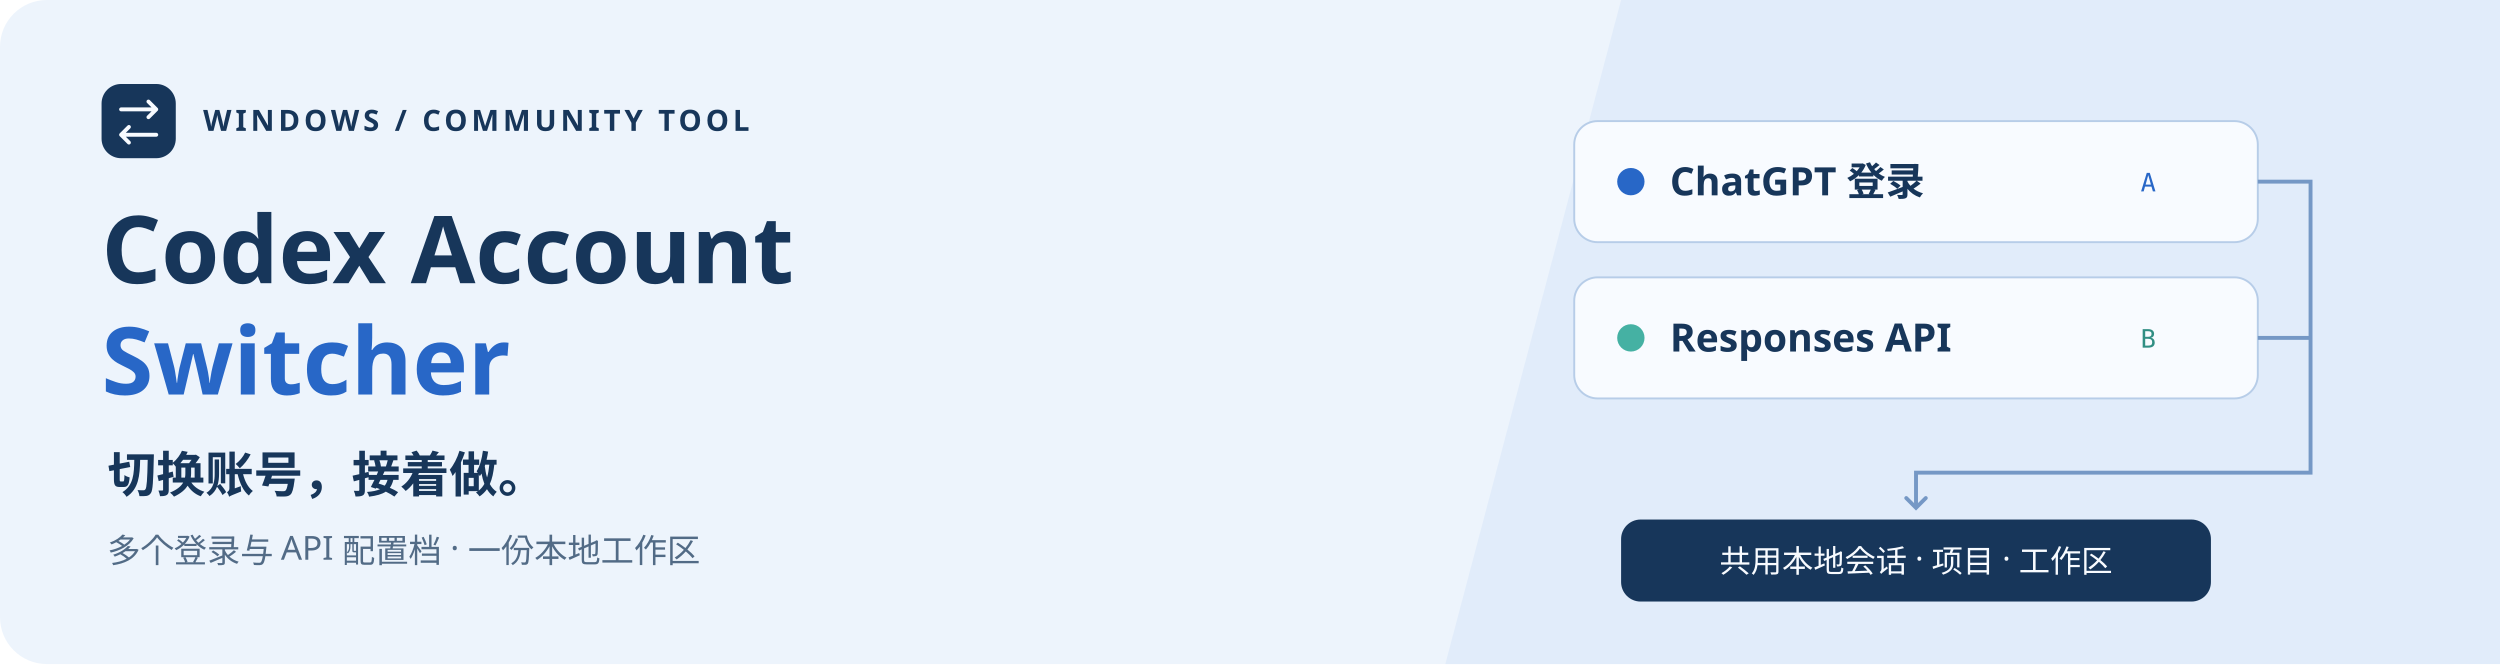
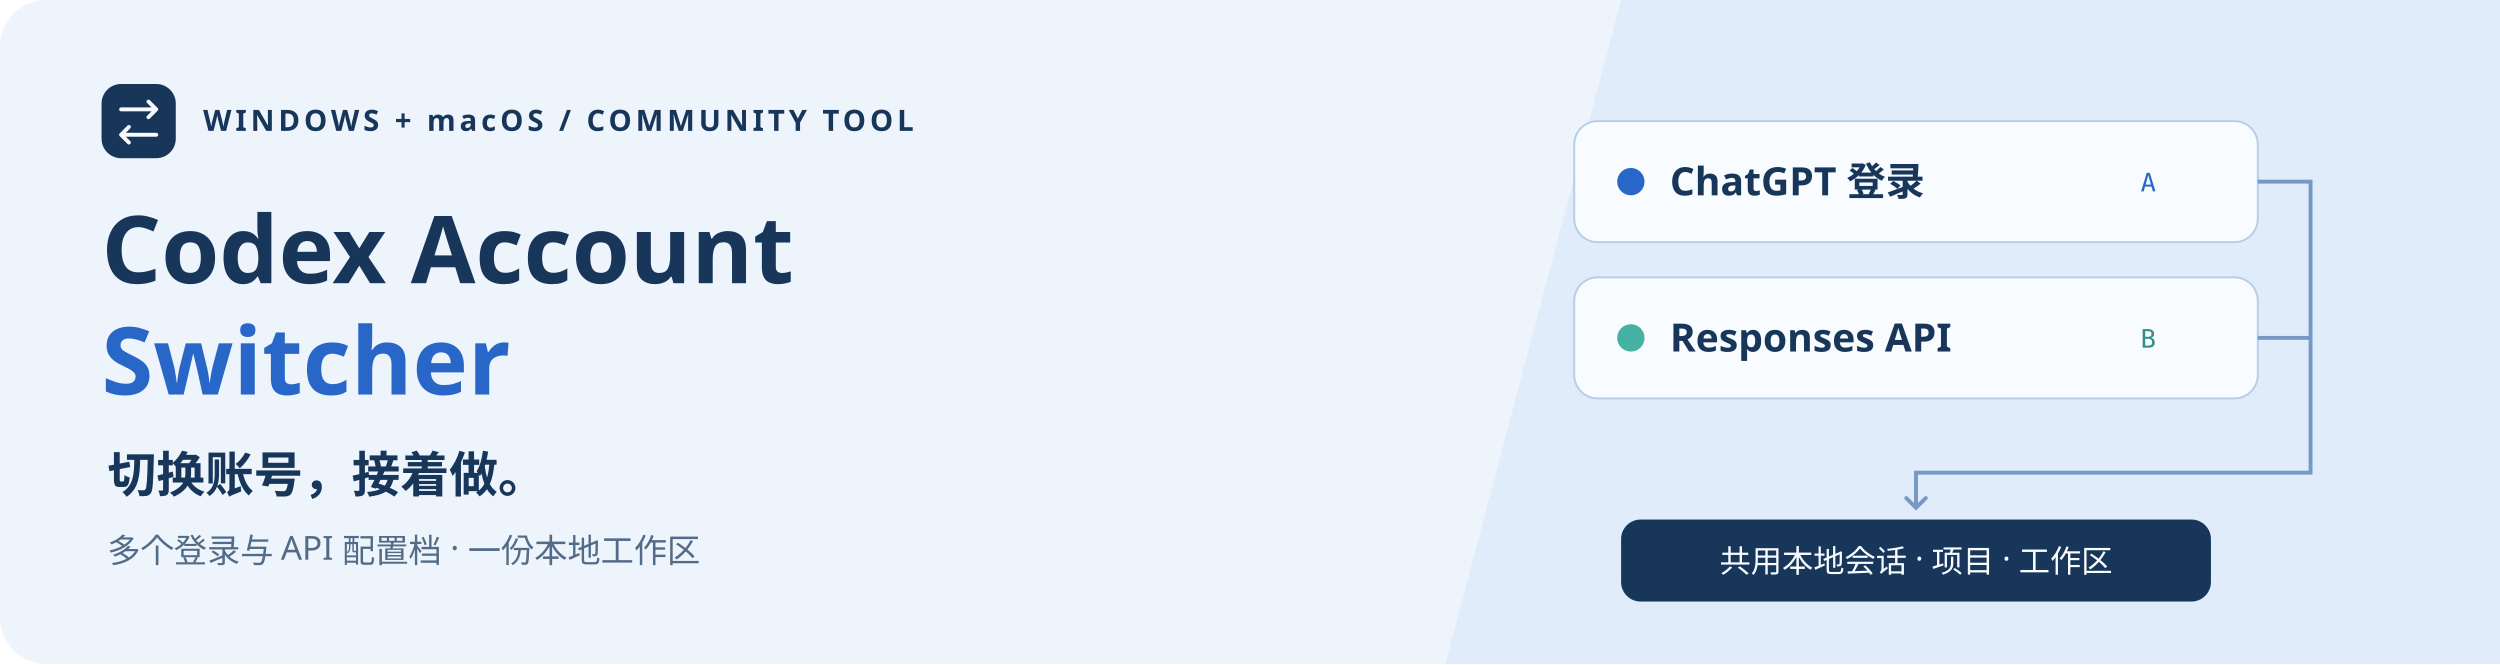
<svg xmlns="http://www.w3.org/2000/svg" width="1280" height="340" viewBox="0 0 1280 340" role="img" aria-labelledby="title desc">
  <rect width="1280" height="340" rx="24" fill="#EDF4FC" />
  <path d="M830 0h450v340H740z" fill="#E1ECFA" />
  <g font-family="Segoe UI, Microsoft YaHei, sans-serif">
    <rect x="52" y="43" width="38" height="38" rx="10" fill="#17365A" />
    <path d="M62 56h18l-4-4m4 4-4 4m4 9H62l4-4m-4 4 4 4" fill="none" stroke="#F8FBFF" stroke-width="2" stroke-linecap="round" stroke-linejoin="round" />
-     <text x="104" y="67" fill="#17365A" font-size="15" font-weight="600" letter-spacing="2">WINDOWS / COMMUNITY TOOL</text>
+     <text x="104" y="67" fill="#17365A" font-size="15" font-weight="600" letter-spacing="2">WINDOWS + macOS / COMMUNITY TOOL</text>
    <text x="52" y="145" fill="#17365A" font-family="Bahnschrift, Segoe UI, sans-serif" font-size="48" font-weight="700">Codex Account</text>
    <text x="52" y="202" fill="#2867C7" font-family="Bahnschrift, Segoe UI, sans-serif" font-size="48" font-weight="700">Switcher</text>
    <text x="55" y="252" fill="#17365A" font-size="25" font-weight="600">切换账号，接着做。</text>
    <text x="55" y="288" fill="#526B86" font-size="17">多个登录与 API 配置档 · 一份本地工作区</text>
    <g transform="translate(806 62)">
      <rect width="350" height="62" rx="12" fill="#F8FBFF" stroke="#B7CDE8" />
      <circle cx="29" cy="31" r="7" fill="#2867C7" />
      <text x="49" y="38" fill="#17365A" font-size="20" font-weight="600">ChatGPT 登录</text>
      <text x="290" y="36" fill="#2867C7" font-size="13" font-family="Consolas, monospace">A</text>
      <rect y="80" width="350" height="62" rx="12" fill="#F8FBFF" stroke="#B7CDE8" />
      <circle cx="29" cy="111" r="7" fill="#45B1A3" />
      <text x="49" y="118" fill="#17365A" font-size="20" font-weight="600">Responses API</text>
      <text x="290" y="116" fill="#318E83" font-size="13" font-family="Consolas, monospace">B</text>
      <path d="M350 31h27v149H175v18m175-87h27" fill="none" stroke="#7598C5" stroke-width="2" />
      <path d="m170 193 5 5 5-5" fill="none" stroke="#7598C5" stroke-width="2" stroke-linecap="round" />
      <rect x="24" y="204" width="302" height="42" rx="10" fill="#17365A" />
      <text x="175" y="231" text-anchor="middle" fill="#F8FBFF" font-size="16">共用本地会话 · 项目 · 工作区</text>
    </g>
  </g>
</svg>
